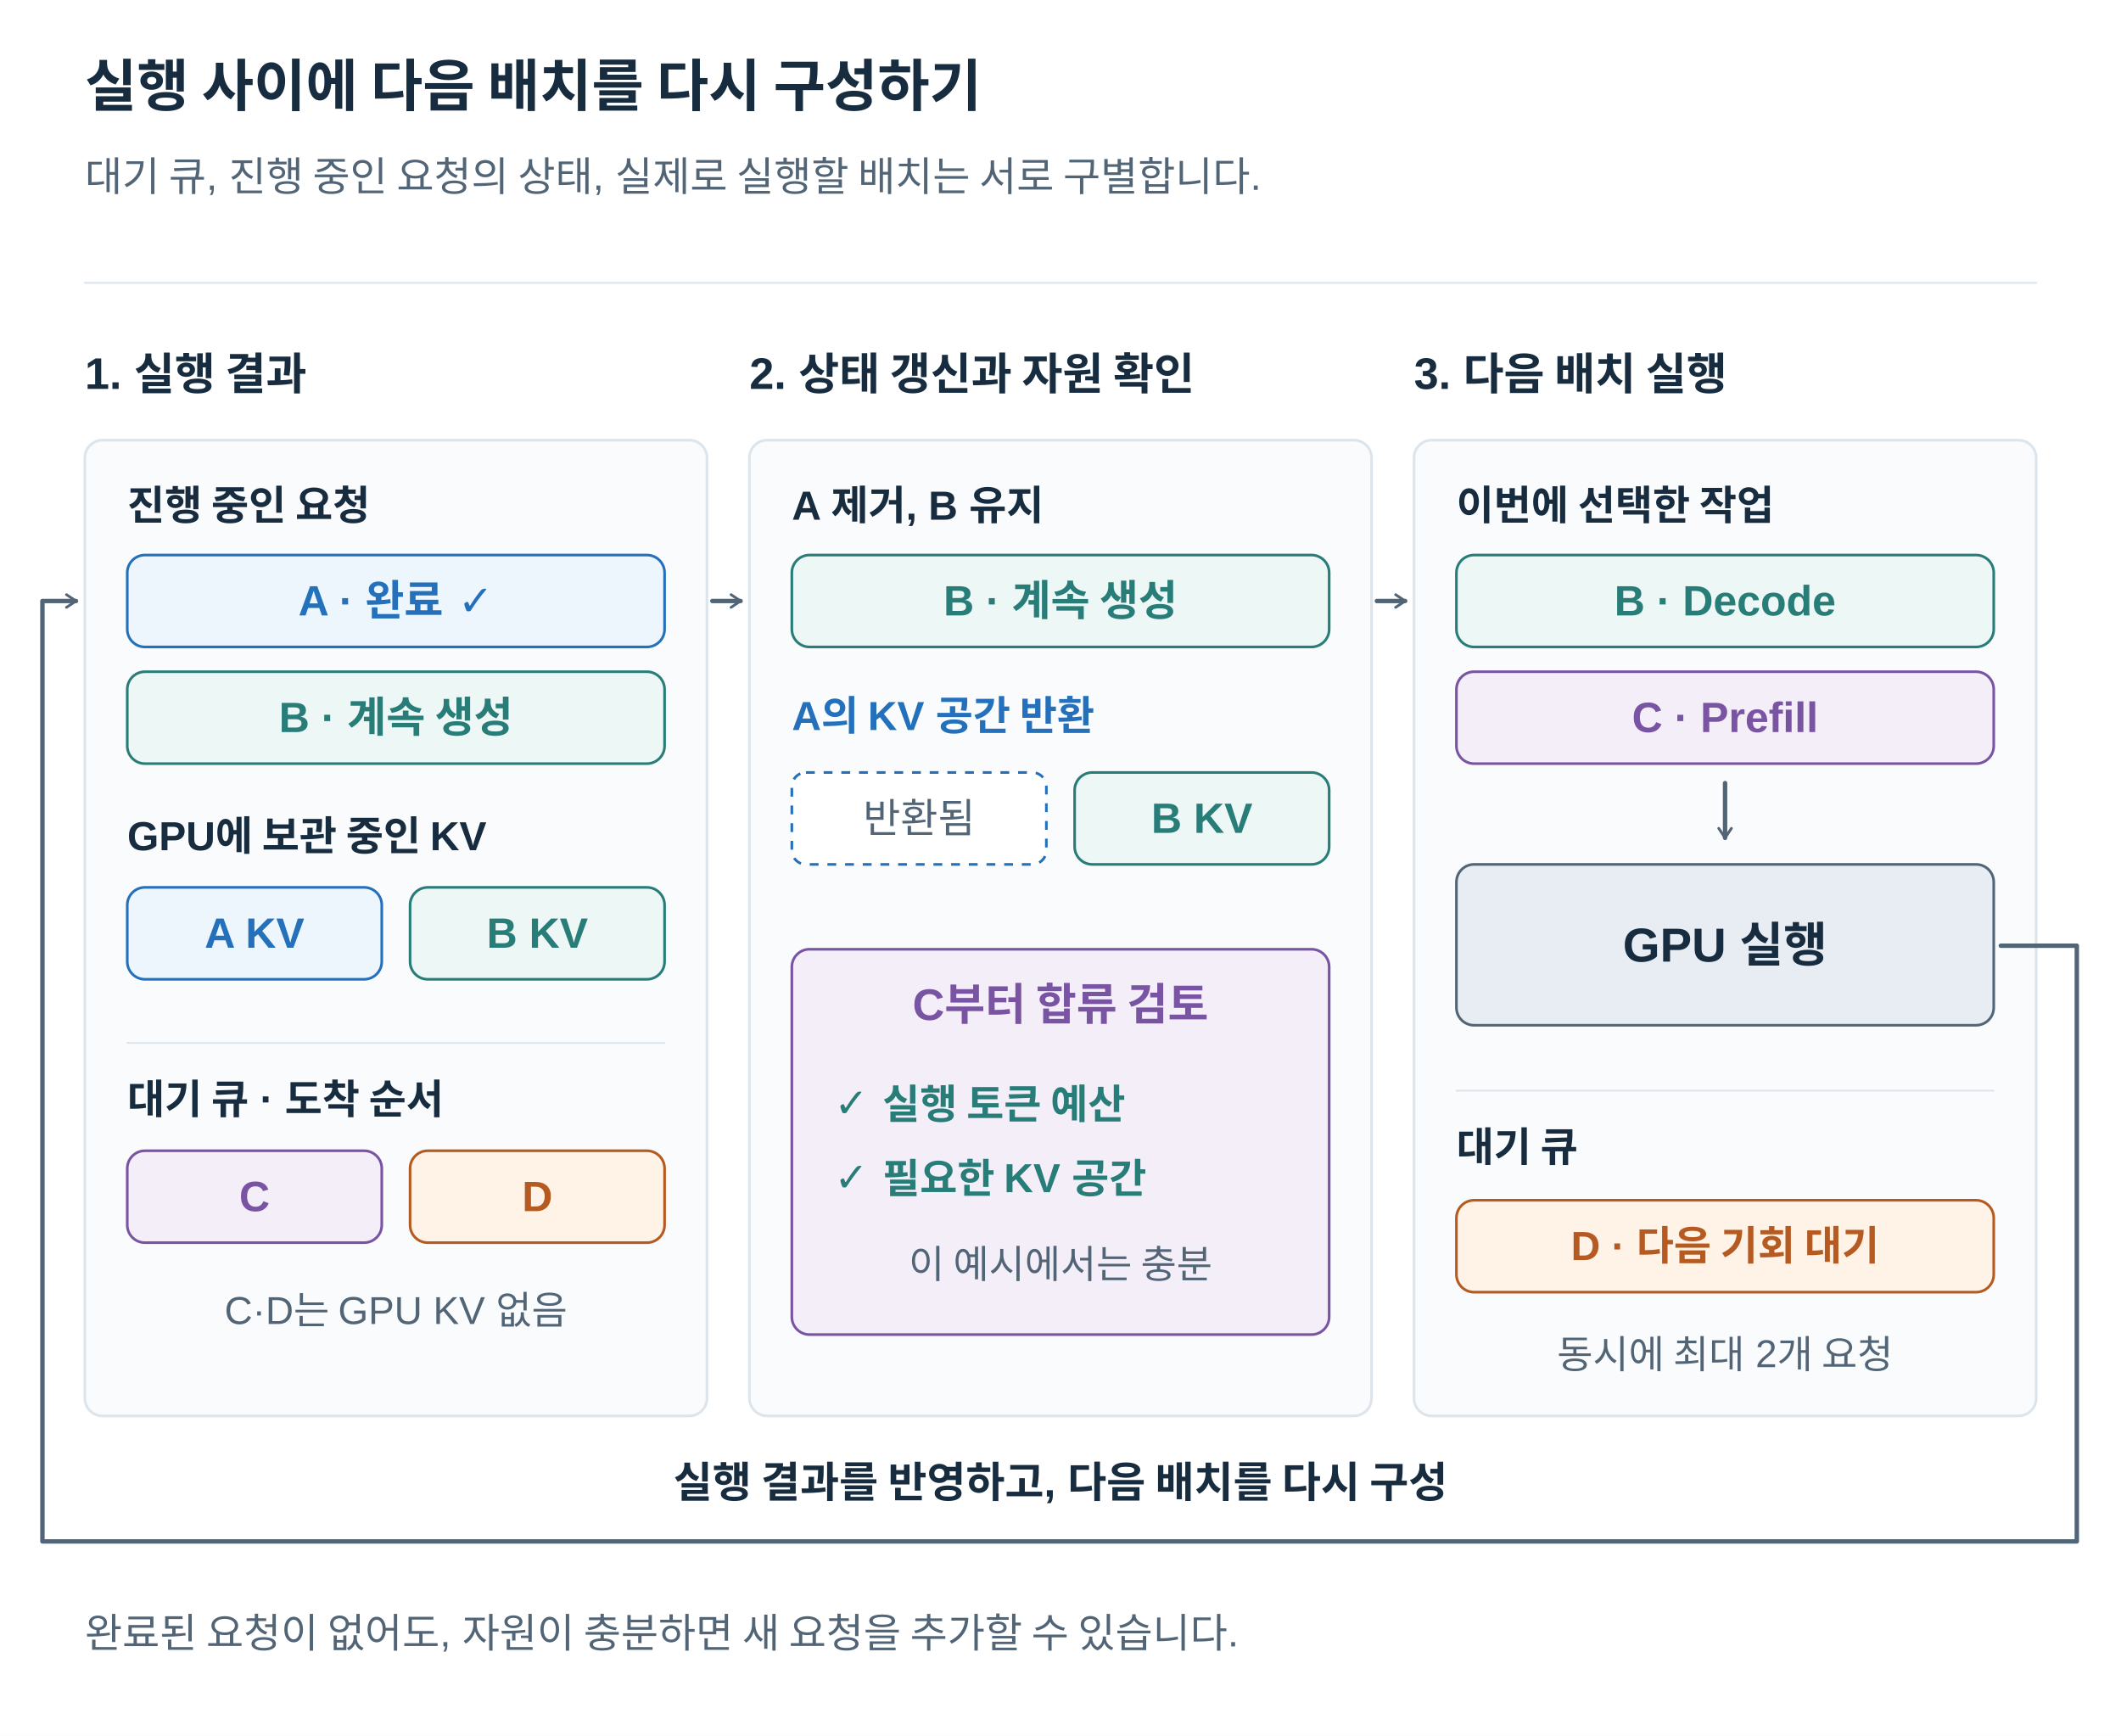
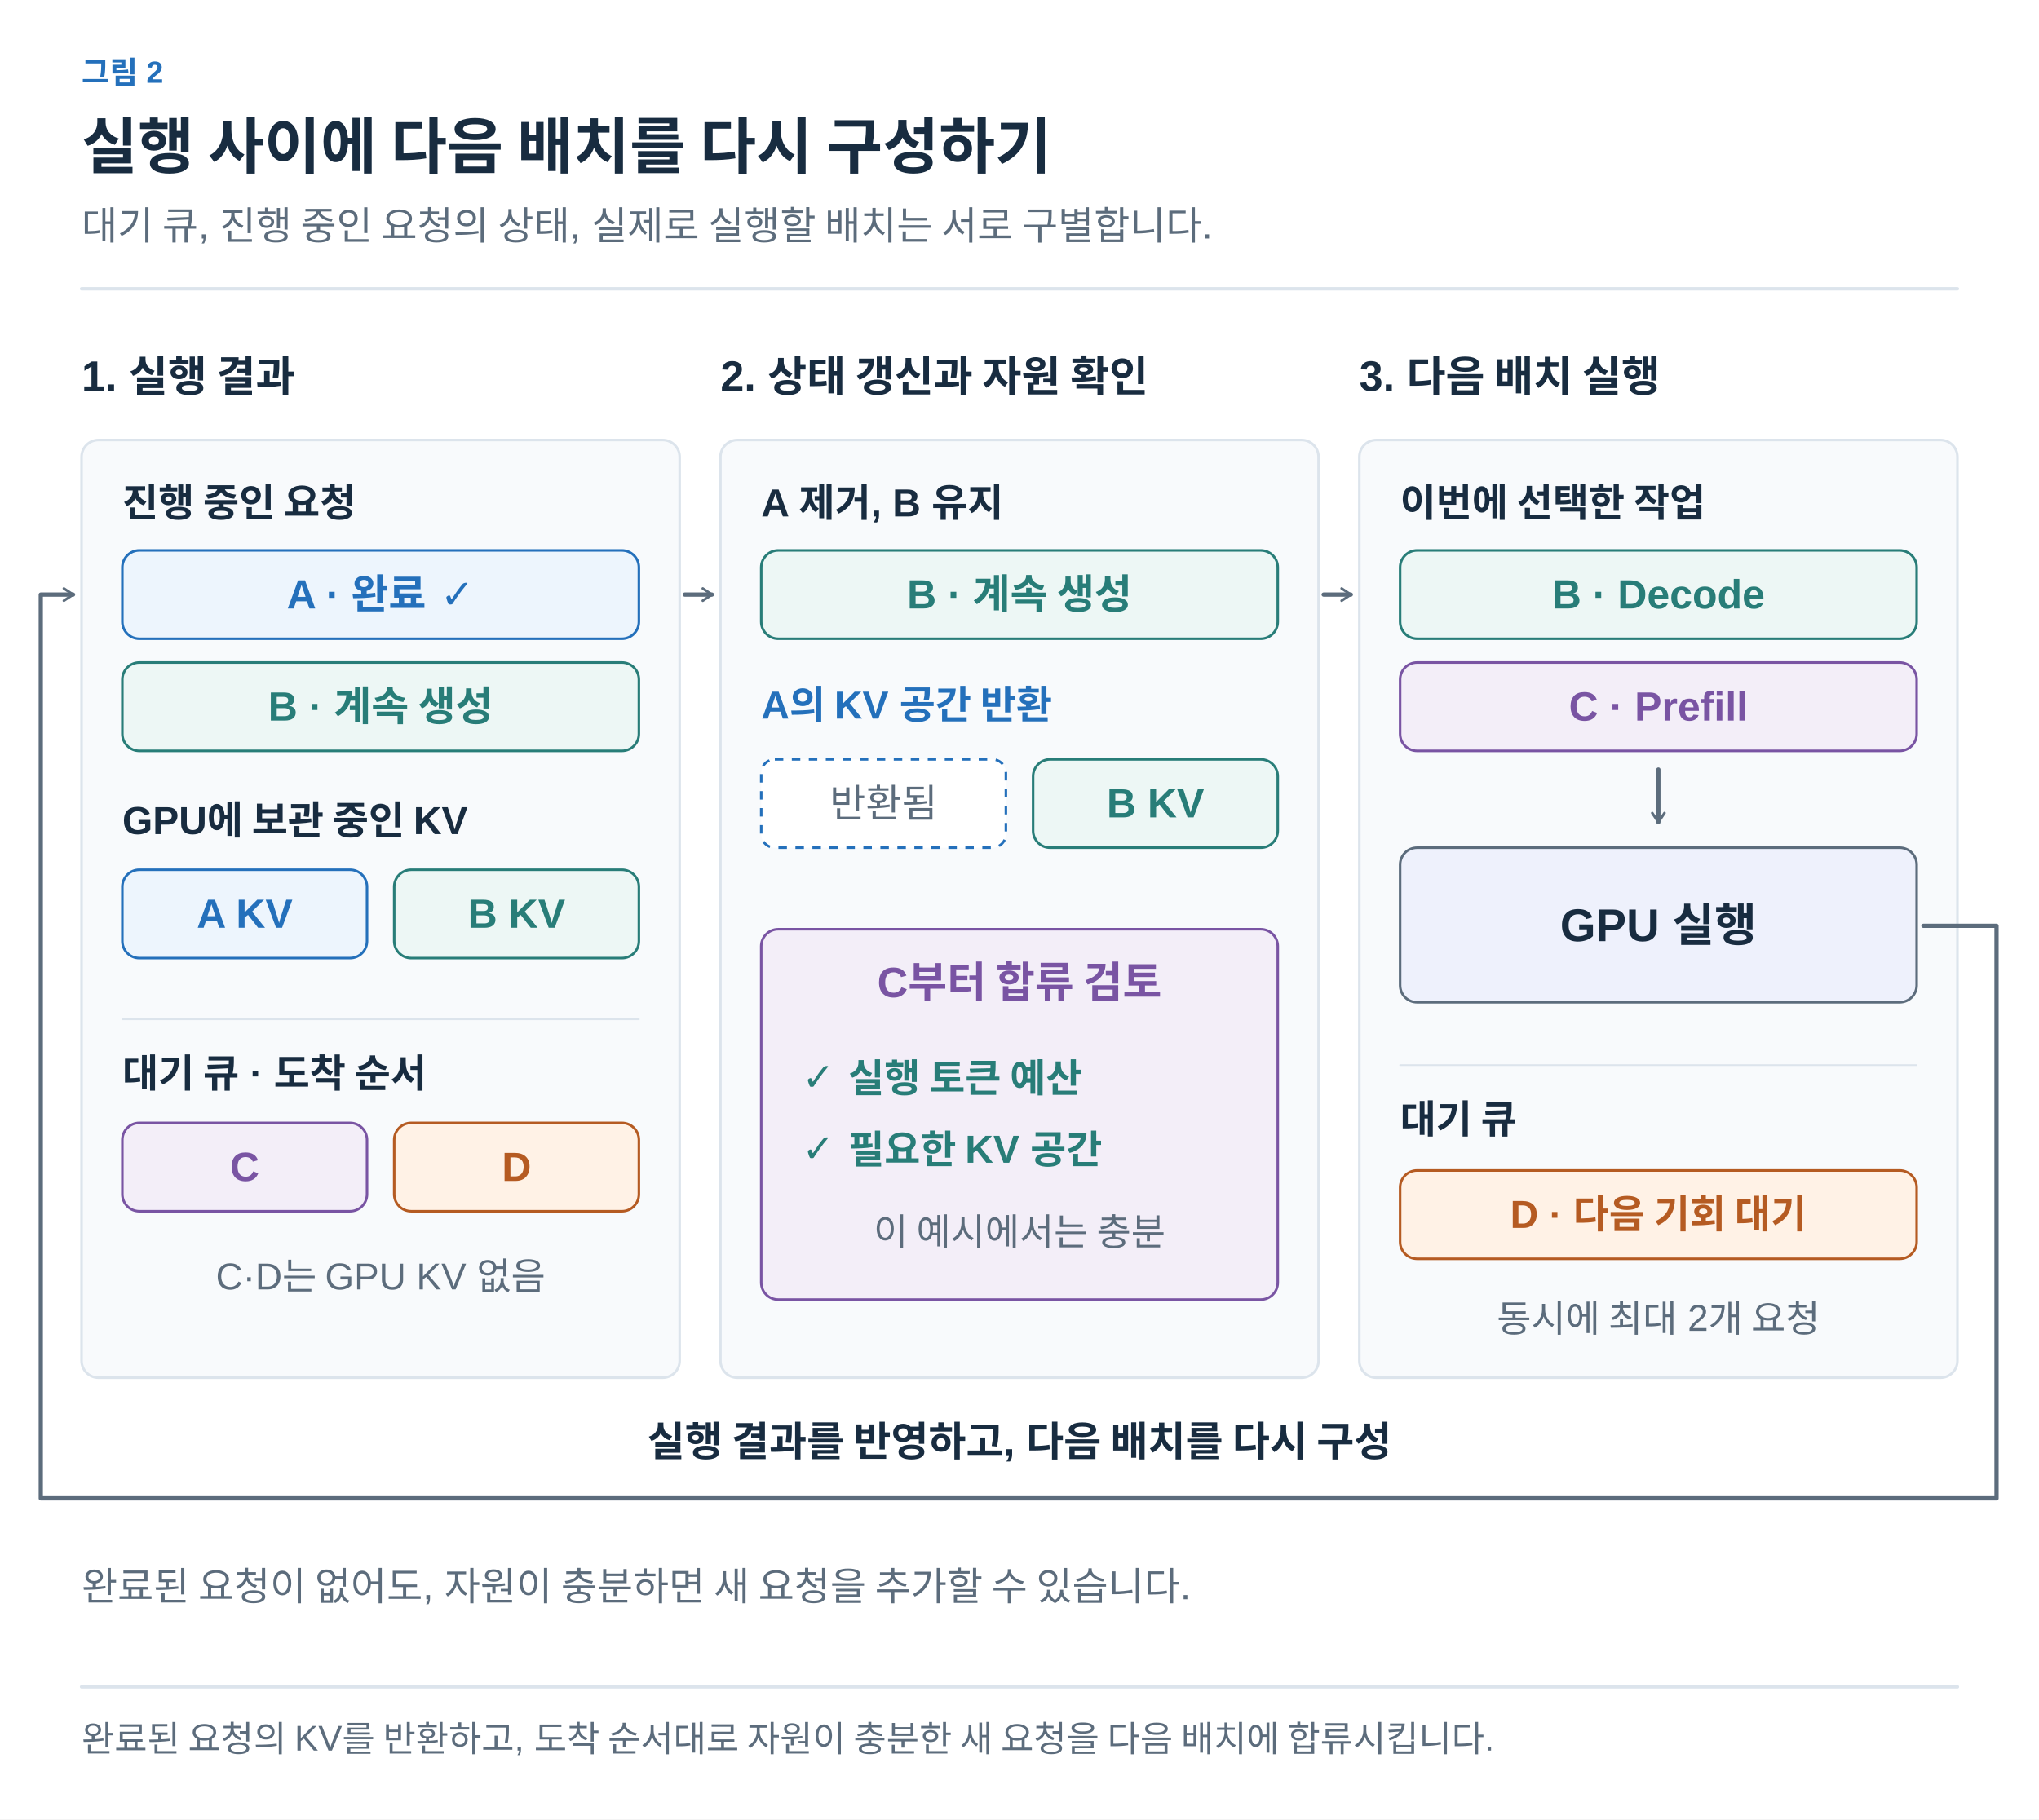
- <svg xmlns="http://www.w3.org/2000/svg" width="1200" height="982" viewBox="0 0 1200 982" role="img" aria-labelledby="title desc">
+ <svg xmlns="http://www.w3.org/2000/svg" width="1200" height="1071" viewBox="0 0 1200 1071" role="img" aria-labelledby="title desc">
  <defs>
-     <marker id="arrow" viewBox="0 0 10 10" refX="9" refY="5" markerWidth="7" markerHeight="7" orient="auto">
-       <path d="M1 1 L9 5 L1 9" fill="none" stroke="#526577" stroke-width="1.6" />
+     <marker id="arrow-ink" viewBox="0 0 10 10" refX="8" refY="5" markerWidth="6" markerHeight="6" orient="auto">
+       <path d="M1 1 L9 5 L1 9" fill="none" stroke="#182C40" stroke-width="1.6" />
+     </marker>
+     <marker id="arrow-muted" viewBox="0 0 10 10" refX="8" refY="5" markerWidth="6" markerHeight="6" orient="auto">
+       <path d="M1 1 L9 5 L1 9" fill="none" stroke="#5C6C7C" stroke-width="1.6" />
+     </marker>
+     <marker id="arrow-line" viewBox="0 0 10 10" refX="8" refY="5" markerWidth="6" markerHeight="6" orient="auto">
+       <path d="M1 1 L9 5 L1 9" fill="none" stroke="#DCE4EC" stroke-width="1.6" />
+     </marker>
+     <marker id="arrow-paper" viewBox="0 0 10 10" refX="8" refY="5" markerWidth="6" markerHeight="6" orient="auto">
+       <path d="M1 1 L9 5 L1 9" fill="none" stroke="#FFFFFF" stroke-width="1.6" />
+     </marker>
+     <marker id="arrow-blue" viewBox="0 0 10 10" refX="8" refY="5" markerWidth="6" markerHeight="6" orient="auto">
+       <path d="M1 1 L9 5 L1 9" fill="none" stroke="#2470BB" stroke-width="1.6" />
+     </marker>
+     <marker id="arrow-teal" viewBox="0 0 10 10" refX="8" refY="5" markerWidth="6" markerHeight="6" orient="auto">
+       <path d="M1 1 L9 5 L1 9" fill="none" stroke="#287D78" stroke-width="1.6" />
+     </marker>
+     <marker id="arrow-orange" viewBox="0 0 10 10" refX="8" refY="5" markerWidth="6" markerHeight="6" orient="auto">
+       <path d="M1 1 L9 5 L1 9" fill="none" stroke="#B55B22" stroke-width="1.6" />
+     </marker>
+     <marker id="arrow-purple" viewBox="0 0 10 10" refX="8" refY="5" markerWidth="6" markerHeight="6" orient="auto">
+       <path d="M1 1 L9 5 L1 9" fill="none" stroke="#7954A3" stroke-width="1.6" />
+     </marker>
+     <marker id="arrow-gray" viewBox="0 0 10 10" refX="8" refY="5" markerWidth="6" markerHeight="6" orient="auto">
+       <path d="M1 1 L9 5 L1 9" fill="none" stroke="#657789" stroke-width="1.6" />
+     </marker>
+     <marker id="arrow-red" viewBox="0 0 10 10" refX="8" refY="5" markerWidth="6" markerHeight="6" orient="auto">
+       <path d="M1 1 L9 5 L1 9" fill="none" stroke="#B34242" stroke-width="1.6" />
+     </marker>
+     <marker id="arrow-indigo" viewBox="0 0 10 10" refX="8" refY="5" markerWidth="6" markerHeight="6" orient="auto">
+       <path d="M1 1 L9 5 L1 9" fill="none" stroke="#4C60A8" stroke-width="1.6" />
+     </marker>
+     <marker id="arrow-slate" viewBox="0 0 10 10" refX="8" refY="5" markerWidth="6" markerHeight="6" orient="auto">
+       <path d="M1 1 L9 5 L1 9" fill="none" stroke="#8191A0" stroke-width="1.6" />
+     </marker>
+     <marker id="arrow-surface" viewBox="0 0 10 10" refX="8" refY="5" markerWidth="6" markerHeight="6" orient="auto">
+       <path d="M1 1 L9 5 L1 9" fill="none" stroke="#F8FAFC" stroke-width="1.6" />
+     </marker>
+     <marker id="ported-batch-arrow" viewBox="0 0 10 10" refX="8" refY="5" markerWidth="9" markerHeight="9" markerUnits="userSpaceOnUse" orient="auto">
+       <path d="M2,1 L8,5 L2,9" fill="none" stroke="#5C6C7C" stroke-width="1.7" />
    </marker>
  </defs>
-   <style>text{font-family:Arial,"Apple SD Gothic Neo","Noto Sans KR",sans-serif}path{stroke-linecap:round;stroke-linejoin:round}</style>
-   <rect width="1200" height="982" fill="white" />
-   <text x="48" y="60.0" fill="#182C40" font-size="32" font-weight="700" text-anchor="start">실행 사이에 다음 배치를 다시 구성하기</text>
-   <text x="48" y="108.0" fill="#526577" font-size="23" font-weight="400" text-anchor="start">대기 큐, 진행 중인 요청의 상태, 실제로 실행할 배치는 서로 구별합니다.</text>
-   <path d="M48,160 H1152" stroke="#DCE4EC" />
-   <defs>
-     <marker id="batch-arrow" viewBox="0 0 10 10" refX="8" refY="5" markerWidth="9" markerHeight="9" markerUnits="userSpaceOnUse" orient="auto">
-       <path d="M2,1 L8,5 L2,9" fill="none" stroke="#526577" stroke-width="1.7" />
-     </marker>
-   </defs>
-   <text x="48" y="220.0" fill="#182C40" font-size="25" font-weight="700" text-anchor="start">1. 실행 결과</text>
-   <rect x="48" y="249" width="352" height="552" rx="10" fill="#FAFBFD" stroke="#DCE4EC" stroke-width="1.5" />
-   <text x="424" y="220.0" fill="#182C40" font-size="25" font-weight="700" text-anchor="start">2. 상태 갱신과 자원 확인</text>
-   <rect x="424" y="249" width="352" height="552" rx="10" fill="#FAFBFD" stroke="#DCE4EC" stroke-width="1.5" />
-   <text x="800" y="220.0" fill="#182C40" font-size="25" font-weight="700" text-anchor="start">3. 다음 배치 실행</text>
-   <rect x="800" y="249" width="352" height="552" rx="10" fill="#FAFBFD" stroke="#DCE4EC" stroke-width="1.5" />
-   <text x="72" y="294.0" fill="#182C40" font-size="23" font-weight="700" text-anchor="start">진행 중인 요청</text>
-   <rect x="72" y="314" width="304" height="52" rx="10" fill="#EDF5FD" stroke="#2470BB" stroke-width="1.5" />
-   <text x="224.0" y="348.16" fill="#2470BB" font-size="24" font-weight="700" text-anchor="middle">A · 완료 ✓</text>
-   <rect x="72" y="380" width="304" height="52" rx="10" fill="#EDF7F5" stroke="#287D78" stroke-width="1.5" />
-   <text x="224.0" y="414.16" fill="#287D78" font-size="24" font-weight="700" text-anchor="middle">B · 계속 생성</text>
-   <text x="72" y="481.0" fill="#182C40" font-size="23" font-weight="700" text-anchor="start">GPU에 보관 중인 KV</text>
-   <rect x="72" y="502" width="144" height="52" rx="10" fill="#EDF5FD" stroke="#2470BB" stroke-width="1.5" />
-   <text x="144.0" y="536.16" fill="#2470BB" font-size="24" font-weight="700" text-anchor="middle">A KV</text>
-   <rect x="232" y="502" width="144" height="52" rx="10" fill="#EDF7F5" stroke="#287D78" stroke-width="1.5" />
-   <text x="304.0" y="536.16" fill="#287D78" font-size="24" font-weight="700" text-anchor="middle">B KV</text>
-   <path d="M72,590 H376" stroke="#DCE4EC" />
-   <text x="72" y="630.0" fill="#182C40" font-size="23" font-weight="700" text-anchor="start">대기 큐 · 도착 순서</text>
-   <rect x="72" y="651" width="144" height="52" rx="10" fill="#F3EEF8" stroke="#7954A3" stroke-width="1.5" />
-   <text x="144.0" y="685.16" fill="#7954A3" font-size="24" font-weight="700" text-anchor="middle">C</text>
-   <rect x="232" y="651" width="144" height="52" rx="10" fill="#FFF2E6" stroke="#B55B22" stroke-width="1.5" />
-   <text x="304.0" y="685.16" fill="#B55B22" font-size="24" font-weight="700" text-anchor="middle">D</text>
-   <text x="224" y="749.0" fill="#526577" font-size="22" font-weight="400" text-anchor="middle">C·D는 GPU KV 없음</text>
-   <text x="448" y="294.0" fill="#182C40" font-size="23" font-weight="700" text-anchor="start">A 제거, B 유지</text>
-   <rect x="448" y="314" width="304" height="52" rx="10" fill="#EDF7F5" stroke="#287D78" stroke-width="1.5" />
-   <text x="600.0" y="348.16" fill="#287D78" font-size="24" font-weight="700" text-anchor="middle">B · 계속 생성</text>
-   <text x="448" y="413.0" fill="#2470BB" font-size="23" font-weight="700" text-anchor="start">A의 KV 공간 반환</text>
-   <rect x="448" y="437" width="144" height="52" rx="8" fill="white" stroke="#2470BB" stroke-width="1.5" stroke-dasharray="5 5" />
-   <text x="520" y="471.0" fill="#526577" font-size="23" font-weight="400" text-anchor="middle">반환됨</text>
-   <rect x="608" y="437" width="144" height="52" rx="10" fill="#EDF7F5" stroke="#287D78" stroke-width="1.5" />
-   <text x="680.0" y="471.16" fill="#287D78" font-size="24" font-weight="700" text-anchor="middle">B KV</text>
-   <rect x="448" y="537" width="304" height="218" rx="10" fill="#F3EEF8" stroke="#7954A3" stroke-width="1.5" />
-   <text x="600" y="577.0" fill="#7954A3" font-size="25" font-weight="700" text-anchor="middle">C부터 합류 검토</text>
-   <text x="472" y="632.0" fill="#287D78" font-size="23" font-weight="700" text-anchor="start">✓ 실행 토큰 예산</text>
-   <text x="472" y="674.0" fill="#287D78" font-size="23" font-weight="700" text-anchor="start">✓ 필요한 KV 공간</text>
-   <text x="600" y="723.0" fill="#526577" font-size="22" font-weight="400" text-anchor="middle">이 예시에서는 충분</text>
-   <text x="824" y="294.0" fill="#182C40" font-size="23" font-weight="700" text-anchor="start">이번에 선택한 작업</text>
-   <rect x="824" y="314" width="304" height="52" rx="10" fill="#EDF7F5" stroke="#287D78" stroke-width="1.5" />
-   <text x="976.0" y="348.16" fill="#287D78" font-size="24" font-weight="700" text-anchor="middle">B · Decode</text>
-   <rect x="824" y="380" width="304" height="52" rx="10" fill="#F3EEF8" stroke="#7954A3" stroke-width="1.5" />
-   <text x="976.0" y="414.16" fill="#7954A3" font-size="24" font-weight="700" text-anchor="middle">C · Prefill</text>
-   <path d="M976,443 L976,474" stroke="#526577" stroke-width="2.5" fill="none" marker-end="url(#batch-arrow)" />
-   <rect x="824" y="489" width="304" height="91" rx="10" fill="#E8EDF4" stroke="#526577" stroke-width="1.5" />
-   <text x="976" y="544.0" fill="#182C40" font-size="27" font-weight="700" text-anchor="middle">GPU 실행</text>
-   <path d="M824,617 H1128" stroke="#DCE4EC" />
-   <text x="824" y="657.0" fill="#182C40" font-size="23" font-weight="700" text-anchor="start">대기 큐</text>
-   <rect x="824" y="679" width="304" height="52" rx="10" fill="#FFF2E6" stroke="#B55B22" stroke-width="1.5" />
-   <text x="976.0" y="712.82" fill="#B55B22" font-size="23" font-weight="700" text-anchor="middle">D · 다음 기회 대기</text>
-   <text x="976" y="774.0" fill="#526577" font-size="22" font-weight="400" text-anchor="middle">동시에 최대 2개 요청</text>
-   <path d="M403,340 L419,340" stroke="#526577" stroke-width="2.5" fill="none" marker-end="url(#batch-arrow)" />
-   <path d="M779,340 L795,340" stroke="#526577" stroke-width="2.5" fill="none" marker-end="url(#batch-arrow)" />
-   <path d="M1132,535 H1175 V872 H24 V340 H43" stroke="#526577" stroke-width="2.5" fill="none" marker-end="url(#batch-arrow)" />
-   <text x="600" y="847.0" fill="#182C40" font-size="24" font-weight="700" text-anchor="middle">실행 결과를 반영하고, 다음 배치를 다시 구성</text>
-   <text x="48" y="932.0" fill="#526577" font-size="23" font-weight="400" text-anchor="start">완료된 요청이 없어도, 자원이 충분하면 새 요청을 추가할 수 있습니다.</text>
+   <style>text{font-family:Arial,"Apple SD Gothic Neo","Noto Sans KR",sans-serif}text[font-family]{font-family:Menlo,Consolas,monospace}path{stroke-linecap:round;stroke-linejoin:round}</style>
+   <rect width="100%" height="100%" fill="white" />
+   <text x="48" y="49" fill="#2470BB" font-size="18" font-weight="600" text-anchor="start" data-max-width="1104">그림 2</text>
+   <text x="48" y="99" fill="#182C40" font-size="36" font-weight="700" text-anchor="start" data-max-width="1104">실행 사이에 다음 배치를 다시 구성하기</text>
+   <text x="48" y="141" fill="#5C6C7C" font-size="23" font-weight="400" text-anchor="start" data-max-width="1104">대기 큐, 진행 중인 요청의 상태, 실제로 실행할 배치는 서로 구별합니다.</text>
+   <path d="M48,170 H1152" stroke="#DCE4EC" stroke-width="2" />
+   <g transform="translate(48 206) scale(1)" data-panel="1">
+     <g transform="translate(-48 -196)">
+       <text x="48" y="220" fill="#182C40" font-size="25" font-weight="700" text-anchor="start">1. 실행 결과</text>
+       <rect x="48" y="249" width="352" height="552" rx="10" fill="#F8FAFC" stroke="#DCE4EC" stroke-width="1.5" />
+       <text x="424" y="220" fill="#182C40" font-size="25" font-weight="700" text-anchor="start">2. 상태 갱신과 자원 확인</text>
+       <rect x="424" y="249" width="352" height="552" rx="10" fill="#F8FAFC" stroke="#DCE4EC" stroke-width="1.5" />
+       <text x="800" y="220" fill="#182C40" font-size="25" font-weight="700" text-anchor="start">3. 다음 배치 실행</text>
+       <rect x="800" y="249" width="352" height="552" rx="10" fill="#F8FAFC" stroke="#DCE4EC" stroke-width="1.5" />
+       <text x="72" y="294" fill="#182C40" font-size="23" font-weight="700" text-anchor="start">진행 중인 요청</text>
+       <rect x="72" y="314" width="304" height="52" rx="10" fill="#EDF5FD" stroke="#2470BB" stroke-width="1.5" />
+       <text x="224" y="348.16" fill="#2470BB" font-size="24" font-weight="700" text-anchor="middle">A · 완료 ✓</text>
+       <rect x="72" y="380" width="304" height="52" rx="10" fill="#EDF7F5" stroke="#287D78" stroke-width="1.5" />
+       <text x="224" y="414.16" fill="#287D78" font-size="24" font-weight="700" text-anchor="middle">B · 계속 생성</text>
+       <text x="72" y="481" fill="#182C40" font-size="23" font-weight="700" text-anchor="start">GPU에 보관 중인 KV</text>
+       <rect x="72" y="502" width="144" height="52" rx="10" fill="#EDF5FD" stroke="#2470BB" stroke-width="1.5" />
+       <text x="144" y="536.16" fill="#2470BB" font-size="24" font-weight="700" text-anchor="middle">A KV</text>
+       <rect x="232" y="502" width="144" height="52" rx="10" fill="#EDF7F5" stroke="#287D78" stroke-width="1.5" />
+       <text x="304" y="536.16" fill="#287D78" font-size="24" font-weight="700" text-anchor="middle">B KV</text>
+       <path d="M72,590 H376" stroke="#DCE4EC" />
+       <text x="72" y="630" fill="#182C40" font-size="23" font-weight="700" text-anchor="start">대기 큐 · 도착 순서</text>
+       <rect x="72" y="651" width="144" height="52" rx="10" fill="#F3EEF8" stroke="#7954A3" stroke-width="1.5" />
+       <text x="144" y="685.16" fill="#7954A3" font-size="24" font-weight="700" text-anchor="middle">C</text>
+       <rect x="232" y="651" width="144" height="52" rx="10" fill="#FFF2E6" stroke="#B55B22" stroke-width="1.5" />
+       <text x="304" y="685.16" fill="#B55B22" font-size="24" font-weight="700" text-anchor="middle">D</text>
+       <text x="224" y="749" fill="#5C6C7C" font-size="22" font-weight="400" text-anchor="middle">C·D는 GPU KV 없음</text>
+       <text x="448" y="294" fill="#182C40" font-size="23" font-weight="700" text-anchor="start">A 제거, B 유지</text>
+       <rect x="448" y="314" width="304" height="52" rx="10" fill="#EDF7F5" stroke="#287D78" stroke-width="1.5" />
+       <text x="600" y="348.16" fill="#287D78" font-size="24" font-weight="700" text-anchor="middle">B · 계속 생성</text>
+       <text x="448" y="413" fill="#2470BB" font-size="23" font-weight="700" text-anchor="start">A의 KV 공간 반환</text>
+       <rect x="448" y="437" width="144" height="52" rx="8" fill="white" stroke="#2470BB" stroke-width="1.5" stroke-dasharray="5 5" />
+       <text x="520" y="471" fill="#5C6C7C" font-size="23" font-weight="400" text-anchor="middle">반환됨</text>
+       <rect x="608" y="437" width="144" height="52" rx="10" fill="#EDF7F5" stroke="#287D78" stroke-width="1.5" />
+       <text x="680" y="471.16" fill="#287D78" font-size="24" font-weight="700" text-anchor="middle">B KV</text>
+       <rect x="448" y="537" width="304" height="218" rx="10" fill="#F3EEF8" stroke="#7954A3" stroke-width="1.5" />
+       <text x="600" y="577" fill="#7954A3" font-size="25" font-weight="700" text-anchor="middle">C부터 합류 검토</text>
+       <text x="472" y="632" fill="#287D78" font-size="23" font-weight="700" text-anchor="start">✓ 실행 토큰 예산</text>
+       <text x="472" y="674" fill="#287D78" font-size="23" font-weight="700" text-anchor="start">✓ 필요한 KV 공간</text>
+       <text x="600" y="723" fill="#5C6C7C" font-size="22" font-weight="400" text-anchor="middle">이 예시에서는 충분</text>
+       <text x="824" y="294" fill="#182C40" font-size="23" font-weight="700" text-anchor="start">이번에 선택한 작업</text>
+       <rect x="824" y="314" width="304" height="52" rx="10" fill="#EDF7F5" stroke="#287D78" stroke-width="1.5" />
+       <text x="976" y="348.16" fill="#287D78" font-size="24" font-weight="700" text-anchor="middle">B · Decode</text>
+       <rect x="824" y="380" width="304" height="52" rx="10" fill="#F3EEF8" stroke="#7954A3" stroke-width="1.5" />
+       <text x="976" y="414.16" fill="#7954A3" font-size="24" font-weight="700" text-anchor="middle">C · Prefill</text>
+       <path d="M976,443 L976,474" stroke="#5C6C7C" stroke-width="2.5" fill="none" marker-end="url(#ported-batch-arrow)" />
+       <rect x="824" y="489" width="304" height="91" rx="10" fill="#EEF1FC" stroke="#5C6C7C" stroke-width="1.5" />
+       <text x="976" y="544" fill="#182C40" font-size="27" font-weight="700" text-anchor="middle">GPU 실행</text>
+       <path d="M824,617 H1128" stroke="#DCE4EC" />
+       <text x="824" y="657" fill="#182C40" font-size="23" font-weight="700" text-anchor="start">대기 큐</text>
+       <rect x="824" y="679" width="304" height="52" rx="10" fill="#FFF2E6" stroke="#B55B22" stroke-width="1.5" />
+       <text x="976" y="712.82" fill="#B55B22" font-size="23" font-weight="700" text-anchor="middle">D · 다음 기회 대기</text>
+       <text x="976" y="774" fill="#5C6C7C" font-size="22" font-weight="400" text-anchor="middle">동시에 최대 2개 요청</text>
+       <path d="M403,340 L419,340" stroke="#5C6C7C" stroke-width="2.5" fill="none" marker-end="url(#ported-batch-arrow)" />
+       <path d="M779,340 L795,340" stroke="#5C6C7C" stroke-width="2.5" fill="none" marker-end="url(#ported-batch-arrow)" />
+       <path d="M1132,535 H1175 V872 H24 V340 H43" stroke="#5C6C7C" stroke-width="2.5" fill="none" marker-end="url(#ported-batch-arrow)" />
+       <text x="600" y="847" fill="#182C40" font-size="24" font-weight="700" text-anchor="middle">실행 결과를 반영하고, 다음 배치를 다시 구성</text>
+       <text x="48" y="932" fill="#5C6C7C" font-size="23" font-weight="400" text-anchor="start">완료된 요청이 없어도, 자원이 충분하면 새 요청을 추가할 수 있습니다.</text>
+     </g>
+   </g>
+   <path d="M48,993 H1152" stroke="#DCE4EC" stroke-width="2" />
+   <text x="48" y="1031" fill="#5C6C7C" font-size="21" font-weight="400" text-anchor="start" data-max-width="1104">완료된 요청의 KV를 반환하고, 도착 순서대로 자원이 충분한 새 요청을 다음 배치에 합류시킵니다.</text>
</svg>
